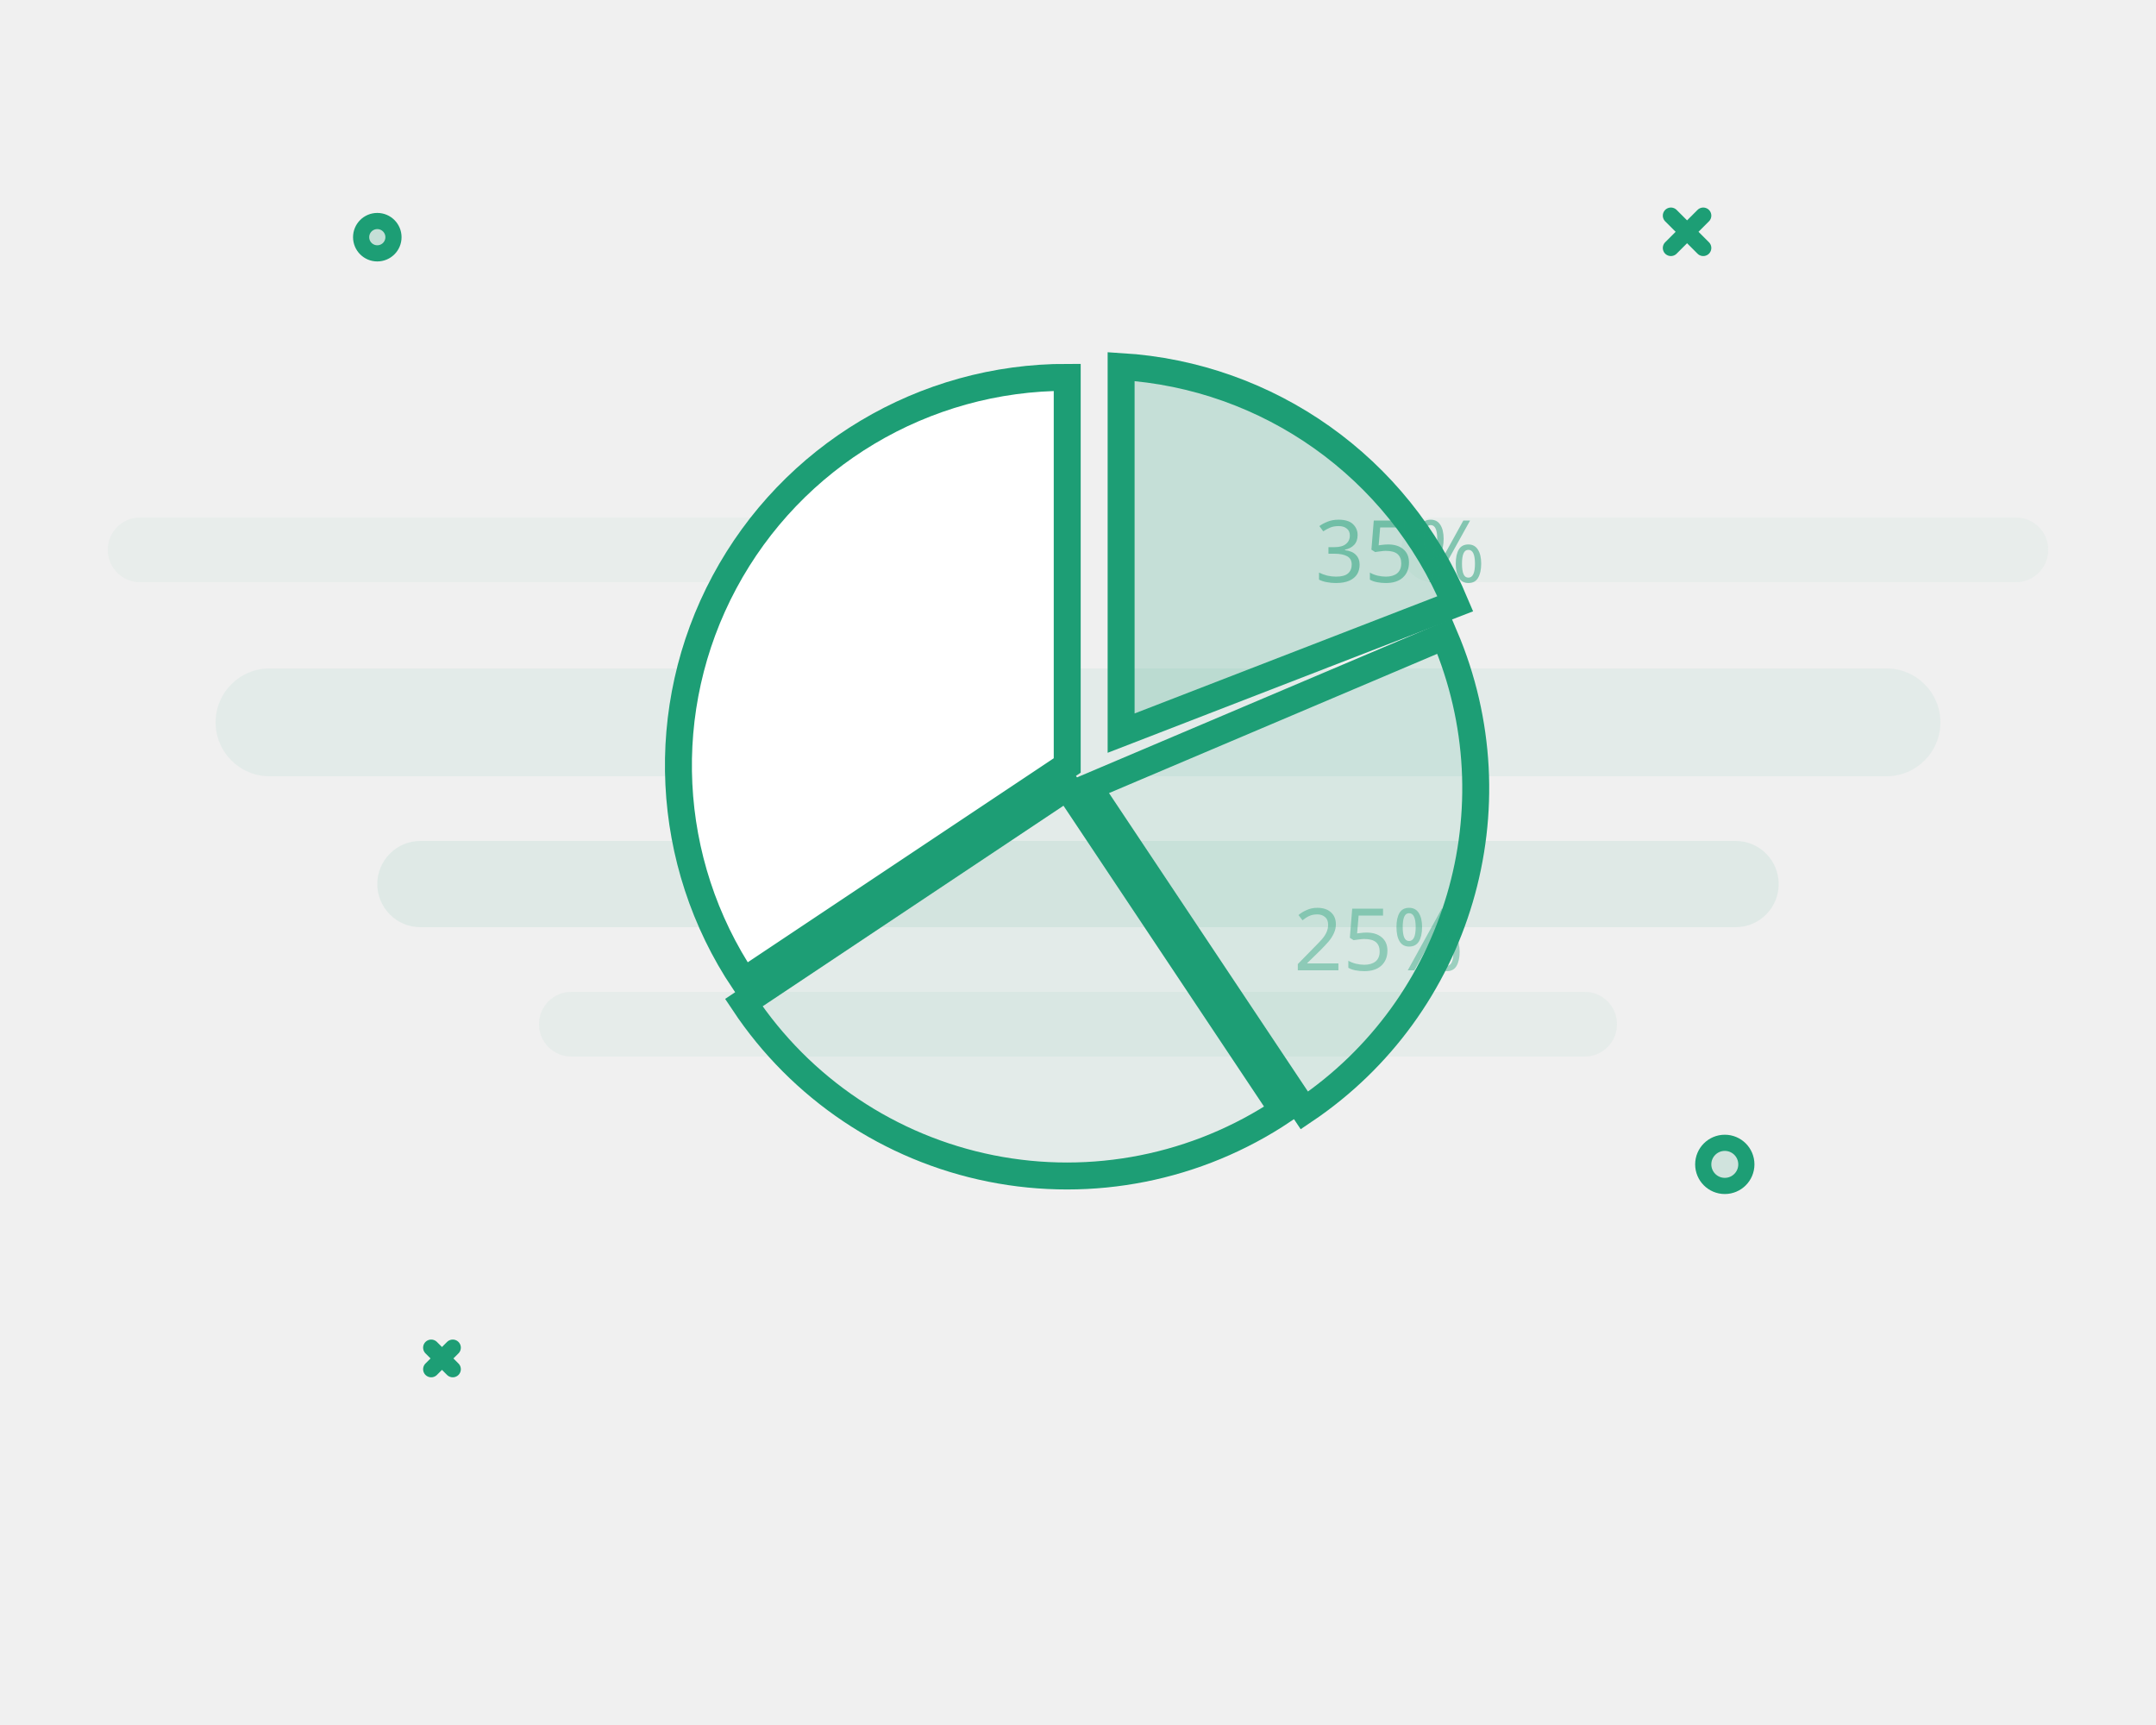
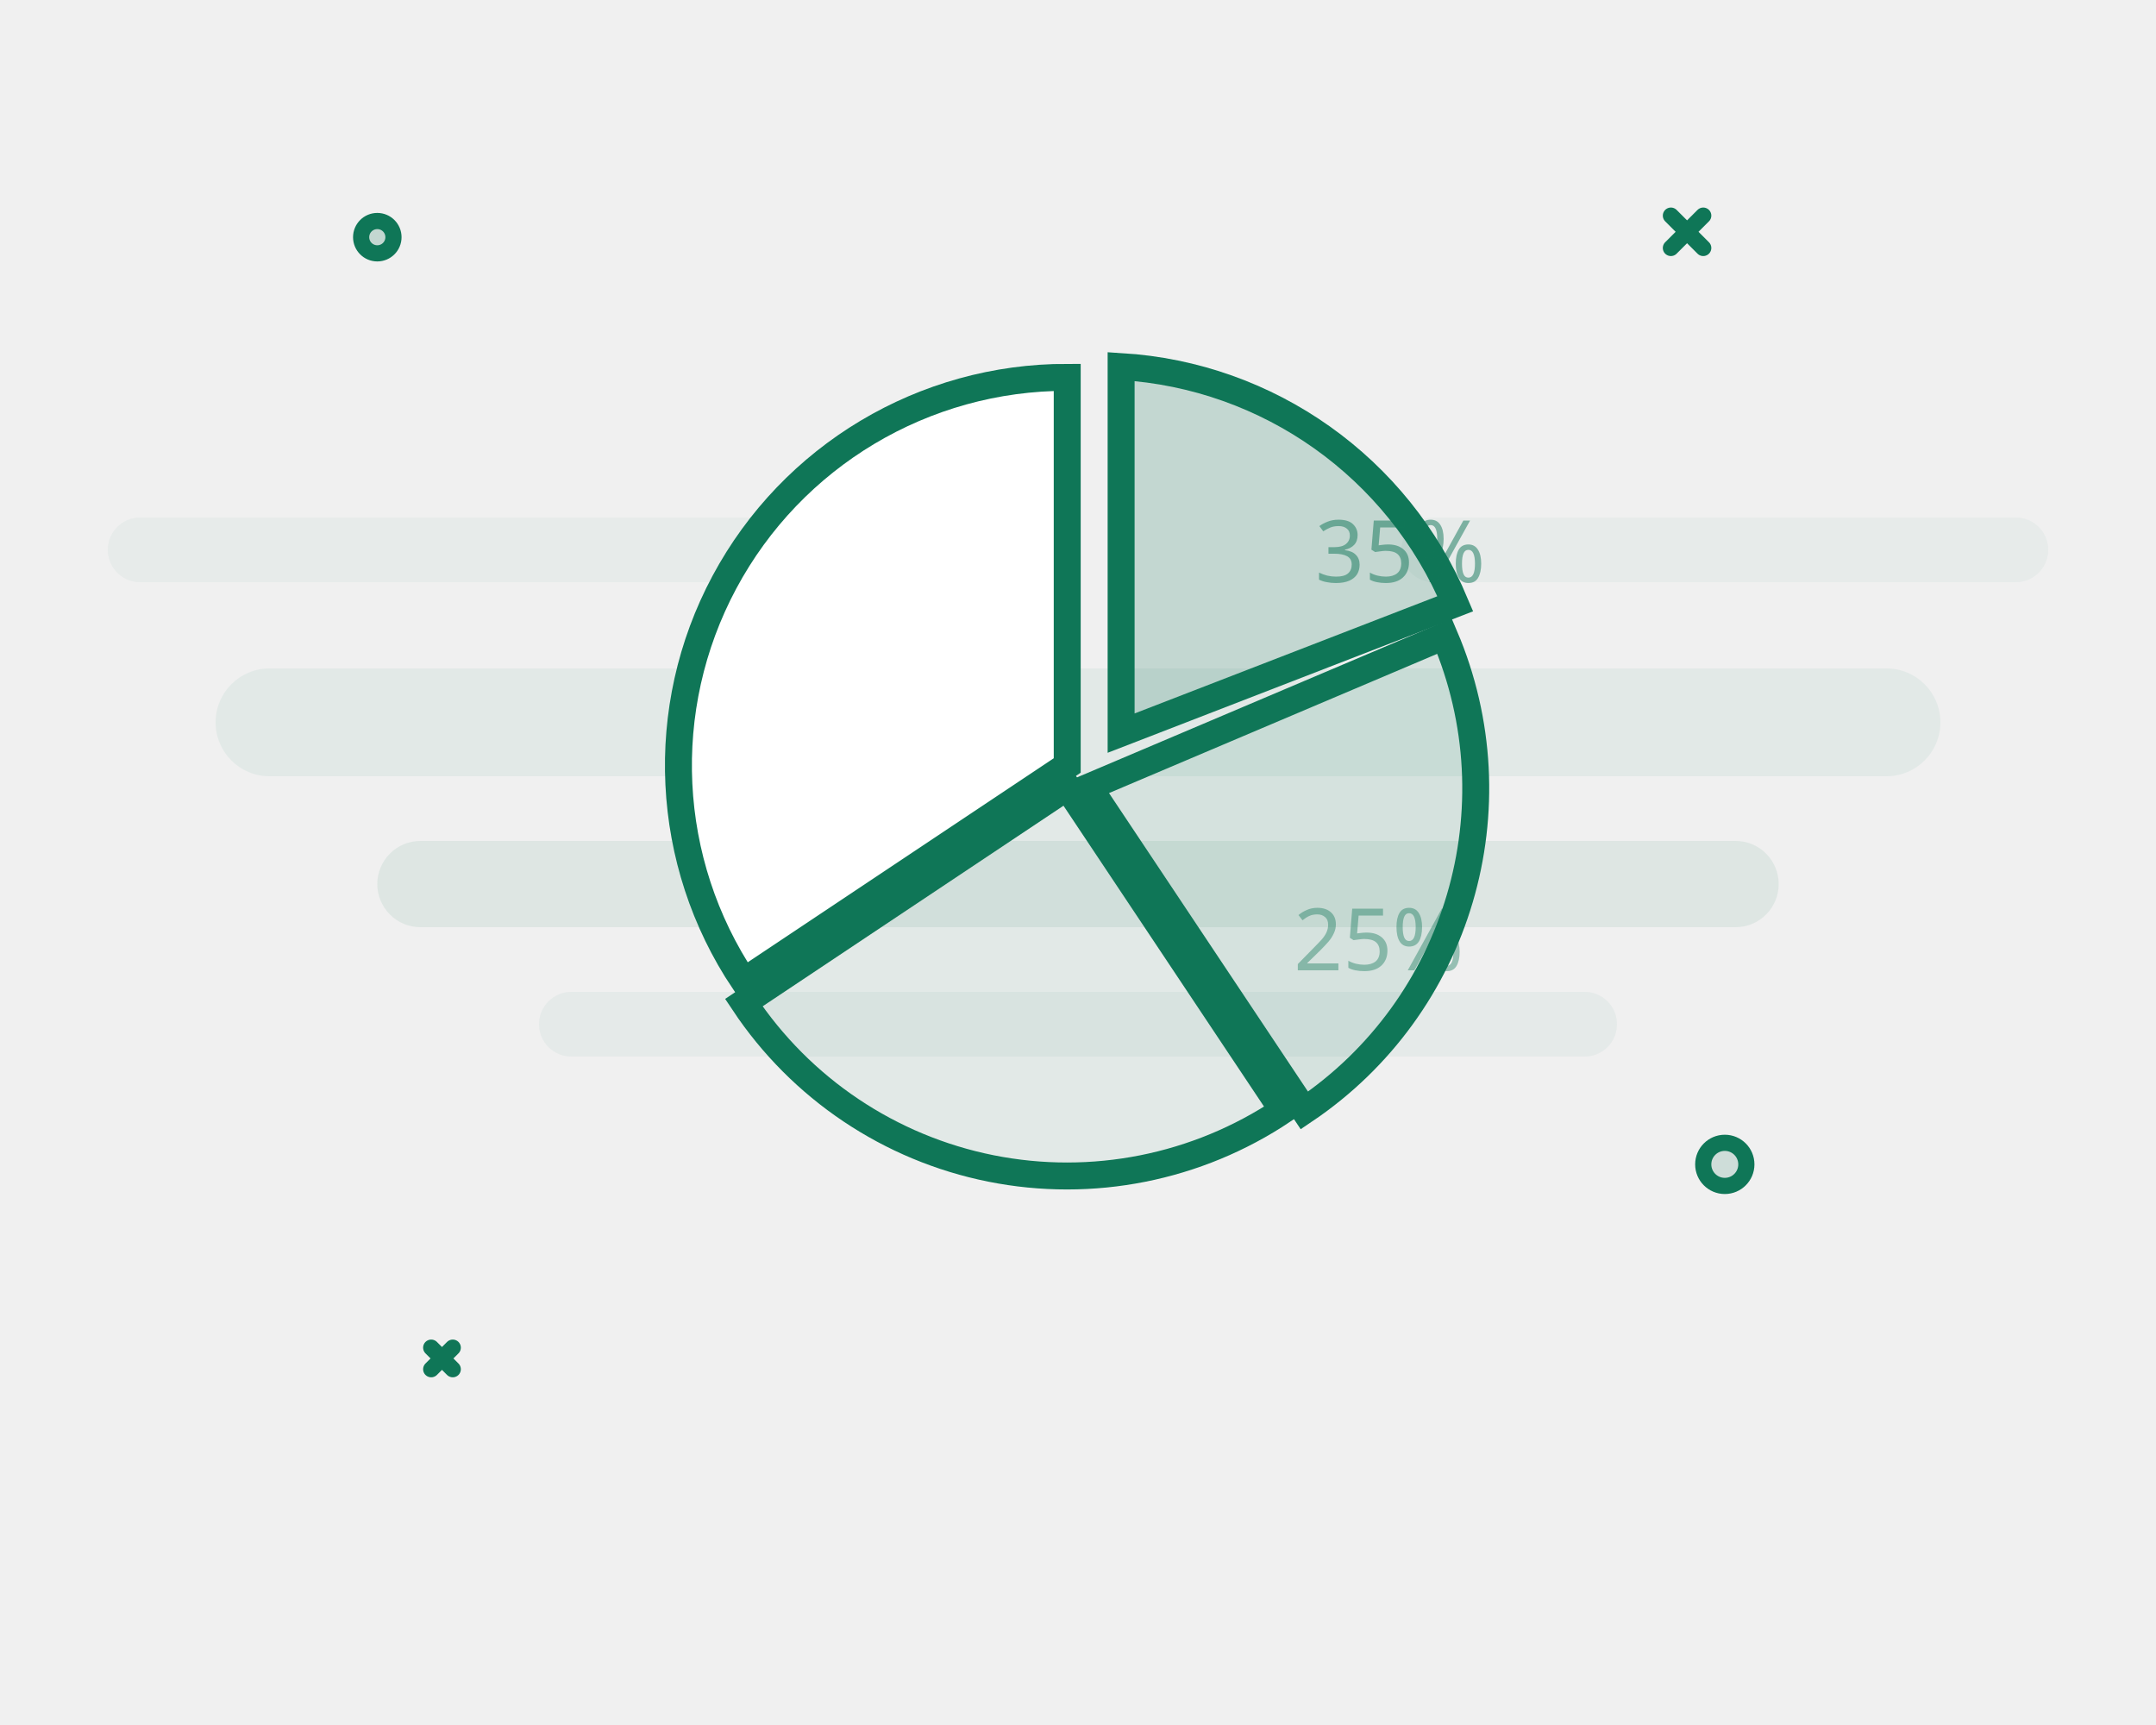
<svg xmlns="http://www.w3.org/2000/svg" width="200" height="160" viewBox="0 0 200 160" fill="none">
-   <rect x="20" y="62" width="160" height="10" rx="5" fill="#1D9E75" fill-opacity="0.06" />
-   <rect x="35" y="78" width="130" height="8" rx="4" fill="#1D9E75" fill-opacity="0.08" />
-   <rect x="50" y="92" width="100" height="6" rx="3" fill="#1D9E75" fill-opacity="0.05" />
-   <rect x="10" y="48" width="80" height="6" rx="3" fill="#1D9E75" fill-opacity="0.04" />
-   <rect x="130" y="48" width="60" height="6" rx="3" fill="#1D9E75" fill-opacity="0.04" />
+   <rect x="20" y="62" width="160" height="10" rx="5" fill="#0F7657" fill-opacity="0.06" />
+   <rect x="35" y="78" width="130" height="8" rx="4" fill="#0F7657" fill-opacity="0.08" />
+   <rect x="50" y="92" width="100" height="6" rx="3" fill="#0F7657" fill-opacity="0.05" />
+   <rect x="10" y="48" width="80" height="6" rx="3" fill="#0F7657" fill-opacity="0.04" />
+   <rect x="130" y="48" width="60" height="6" rx="3" fill="#0F7657" fill-opacity="0.04" />
  <g transform="translate(100, 72)">
-     <path d="M2 -2L2 -36A36 36 0 0 1 33 -14Z" stroke="#1D9E75" stroke-width="2.5" fill="#1D9E75" fill-opacity="0.2" transform="translate(2,-2)" />
-     <path d="M0 0L33 -14A36 36 0 0 1 20 30Z" stroke="#1D9E75" stroke-width="2.5" fill="#1D9E75" fill-opacity="0.12" transform="translate(1,1)" />
-     <path d="M0 0L20 30A36 36 0 0 1 -30 20Z" stroke="#1D9E75" stroke-width="2.5" fill="#1D9E75" fill-opacity="0.06" transform="translate(-1,1)" />
-     <path d="M0 0L-30 20A36 36 0 0 1 0 -36Z" stroke="#1D9E75" stroke-width="2.5" fill="white" transform="translate(-1,-1)" />
-     <text x="22" y="-18" font-family="system-ui" font-size="8" fill="#1D9E75" opacity="0.5">35%</text>
-     <text x="20" y="18" font-family="system-ui" font-size="8" fill="#1D9E75" opacity="0.4">25%</text>
+     <path d="M2 -2L2 -36A36 36 0 0 1 33 -14Z" stroke="#0F7657" stroke-width="2.5" fill="#0F7657" fill-opacity="0.2" transform="translate(2,-2)" />
+     <path d="M0 0L33 -14A36 36 0 0 1 20 30Z" stroke="#0F7657" stroke-width="2.5" fill="#0F7657" fill-opacity="0.12" transform="translate(1,1)" />
+     <path d="M0 0L20 30A36 36 0 0 1 -30 20Z" stroke="#0F7657" stroke-width="2.5" fill="#0F7657" fill-opacity="0.06" transform="translate(-1,1)" />
+     <path d="M0 0L-30 20A36 36 0 0 1 0 -36Z" stroke="#0F7657" stroke-width="2.5" fill="white" transform="translate(-1,-1)" />
+     <text x="22" y="-18" font-family="system-ui" font-size="8" fill="#0F7657" opacity="0.5">35%</text>
+     <text x="20" y="18" font-family="system-ui" font-size="8" fill="#0F7657" opacity="0.4">25%</text>
  </g>
-   <g stroke="#1D9E75" stroke-width="1.5" stroke-linecap="round">
+   <g stroke="#0F7657" stroke-width="1.5" stroke-linecap="round">
    <path d="M155 20L158 23M158 20L155 23" />
    <path d="M40 125L42 127M42 125L40 127" />
-     <circle cx="160" cy="108" r="2" fill="#1D9E75" fill-opacity="0.15" />
-     <circle cx="35" cy="22" r="1.5" fill="#1D9E75" fill-opacity="0.2" />
+     <circle cx="160" cy="108" r="2" fill="#0F7657" fill-opacity="0.15" />
+     <circle cx="35" cy="22" r="1.5" fill="#0F7657" fill-opacity="0.2" />
  </g>
</svg>
